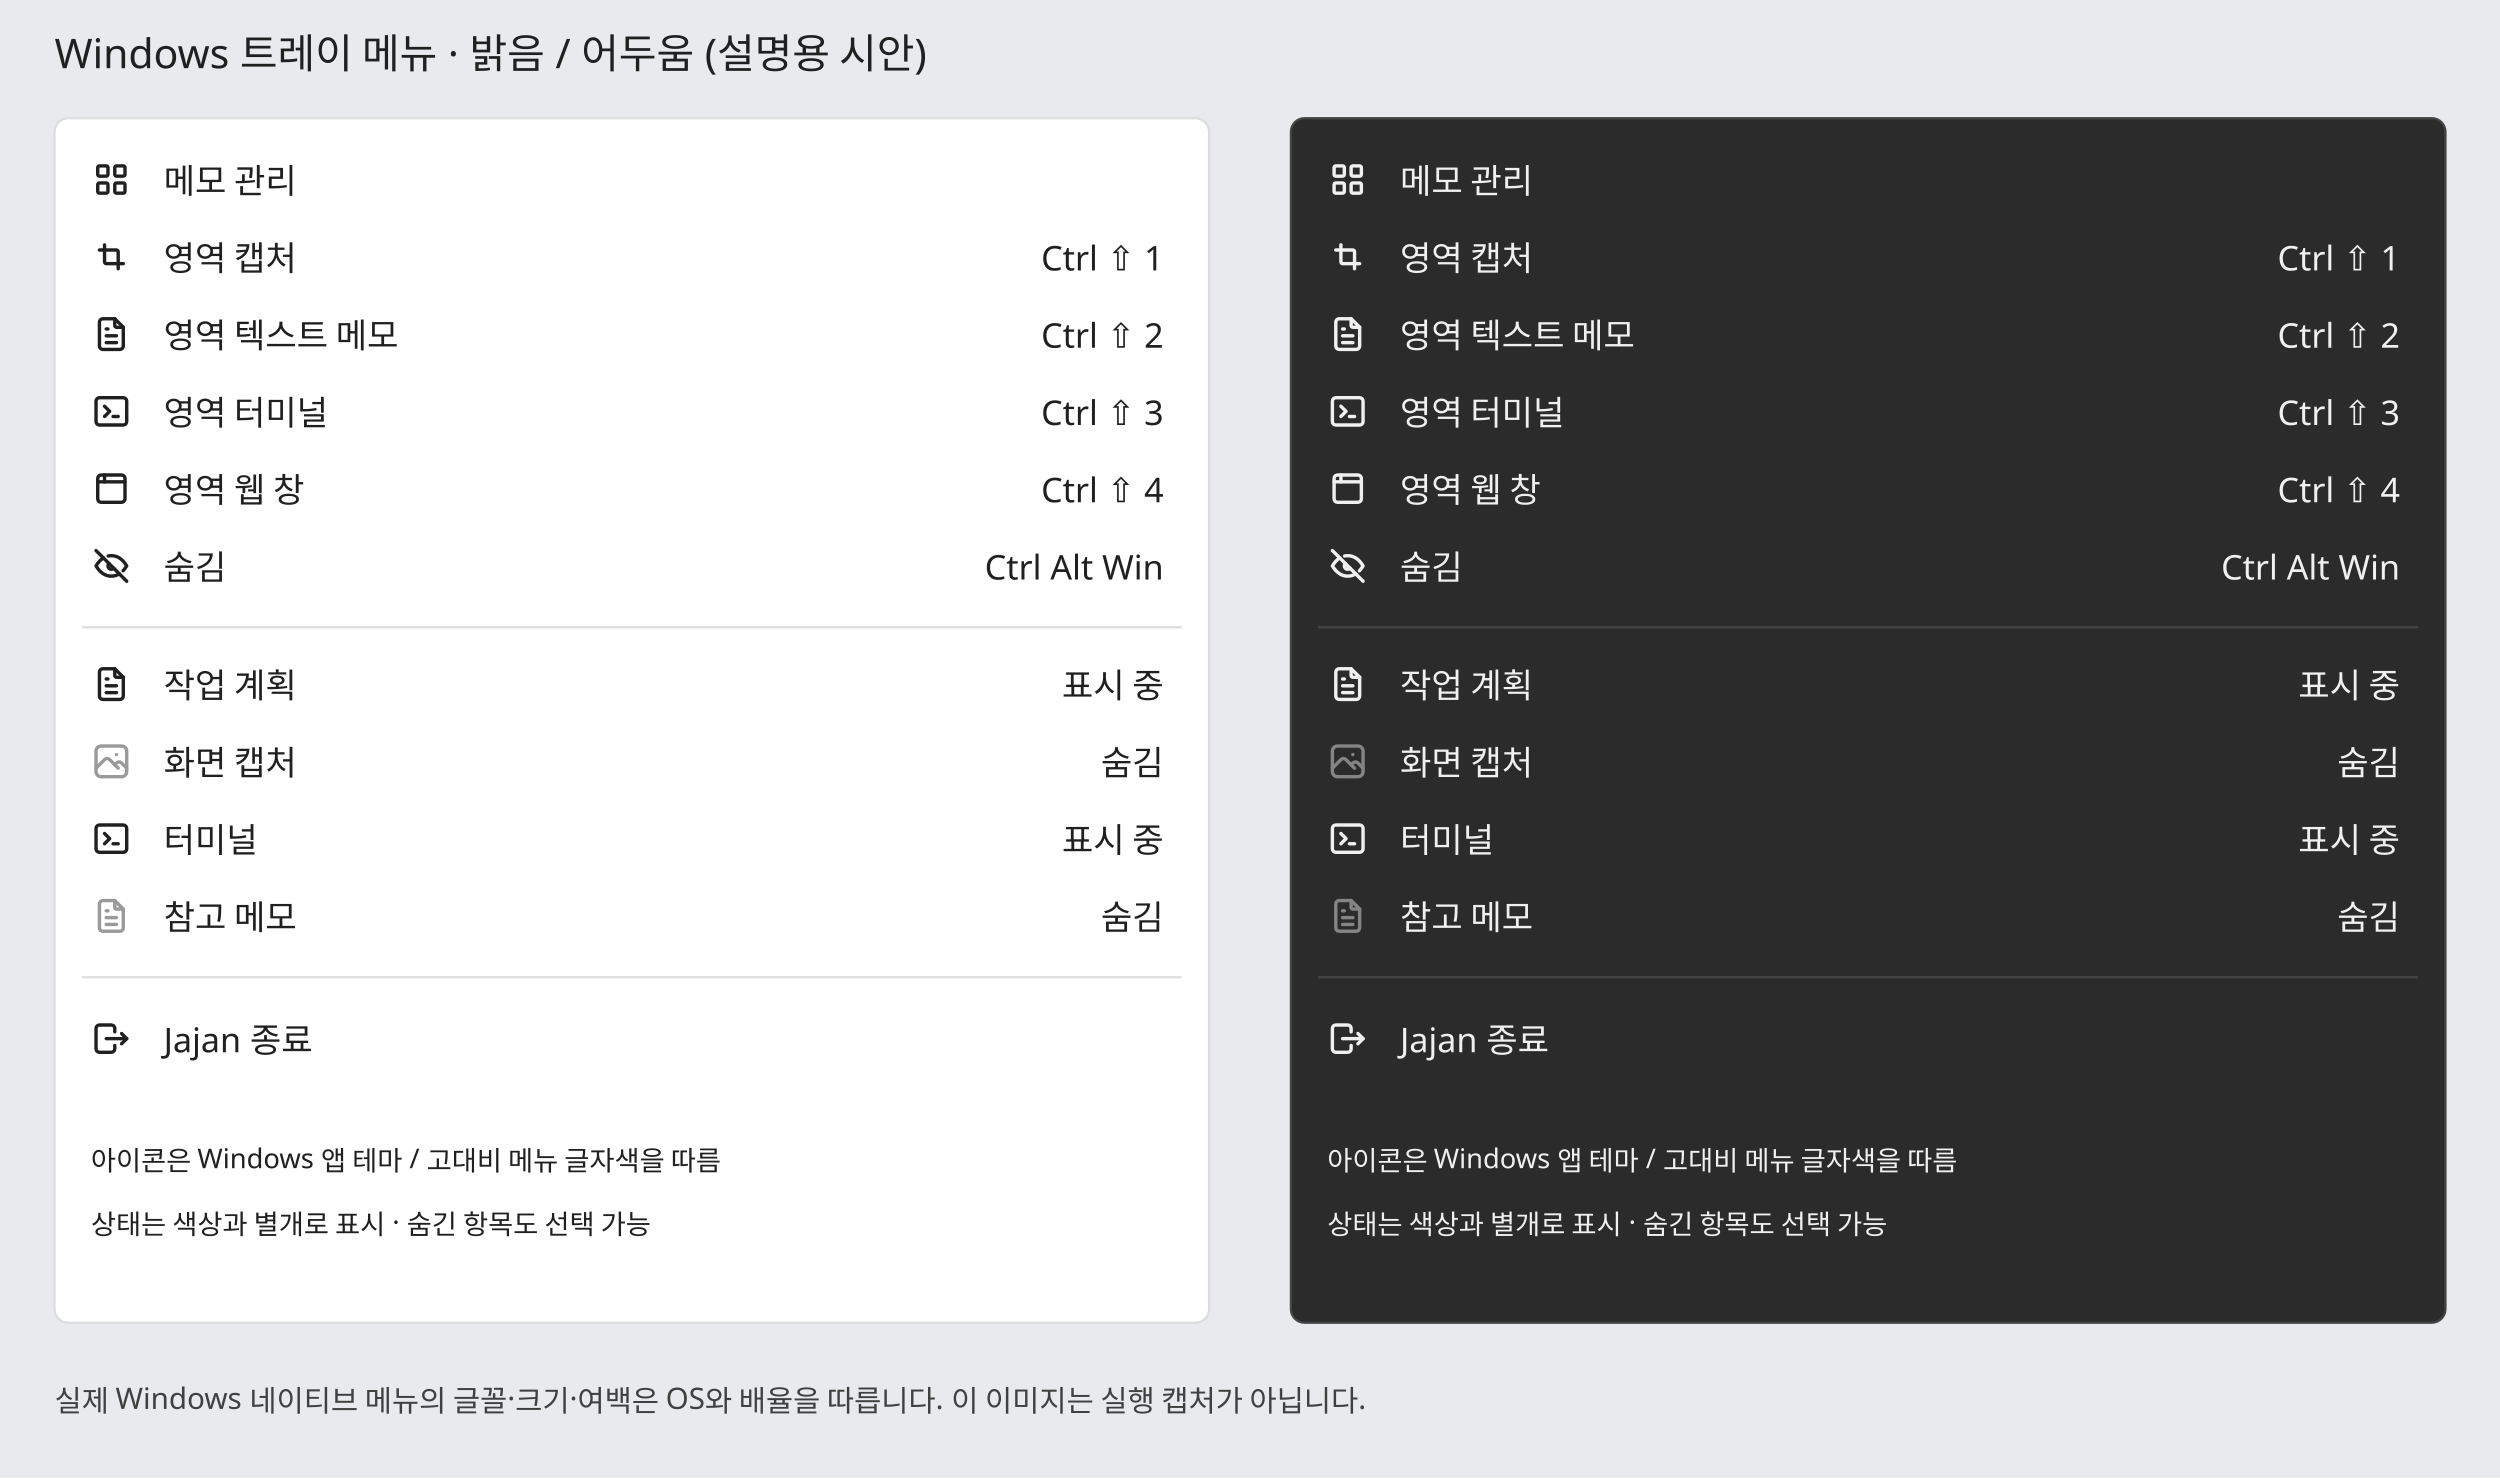
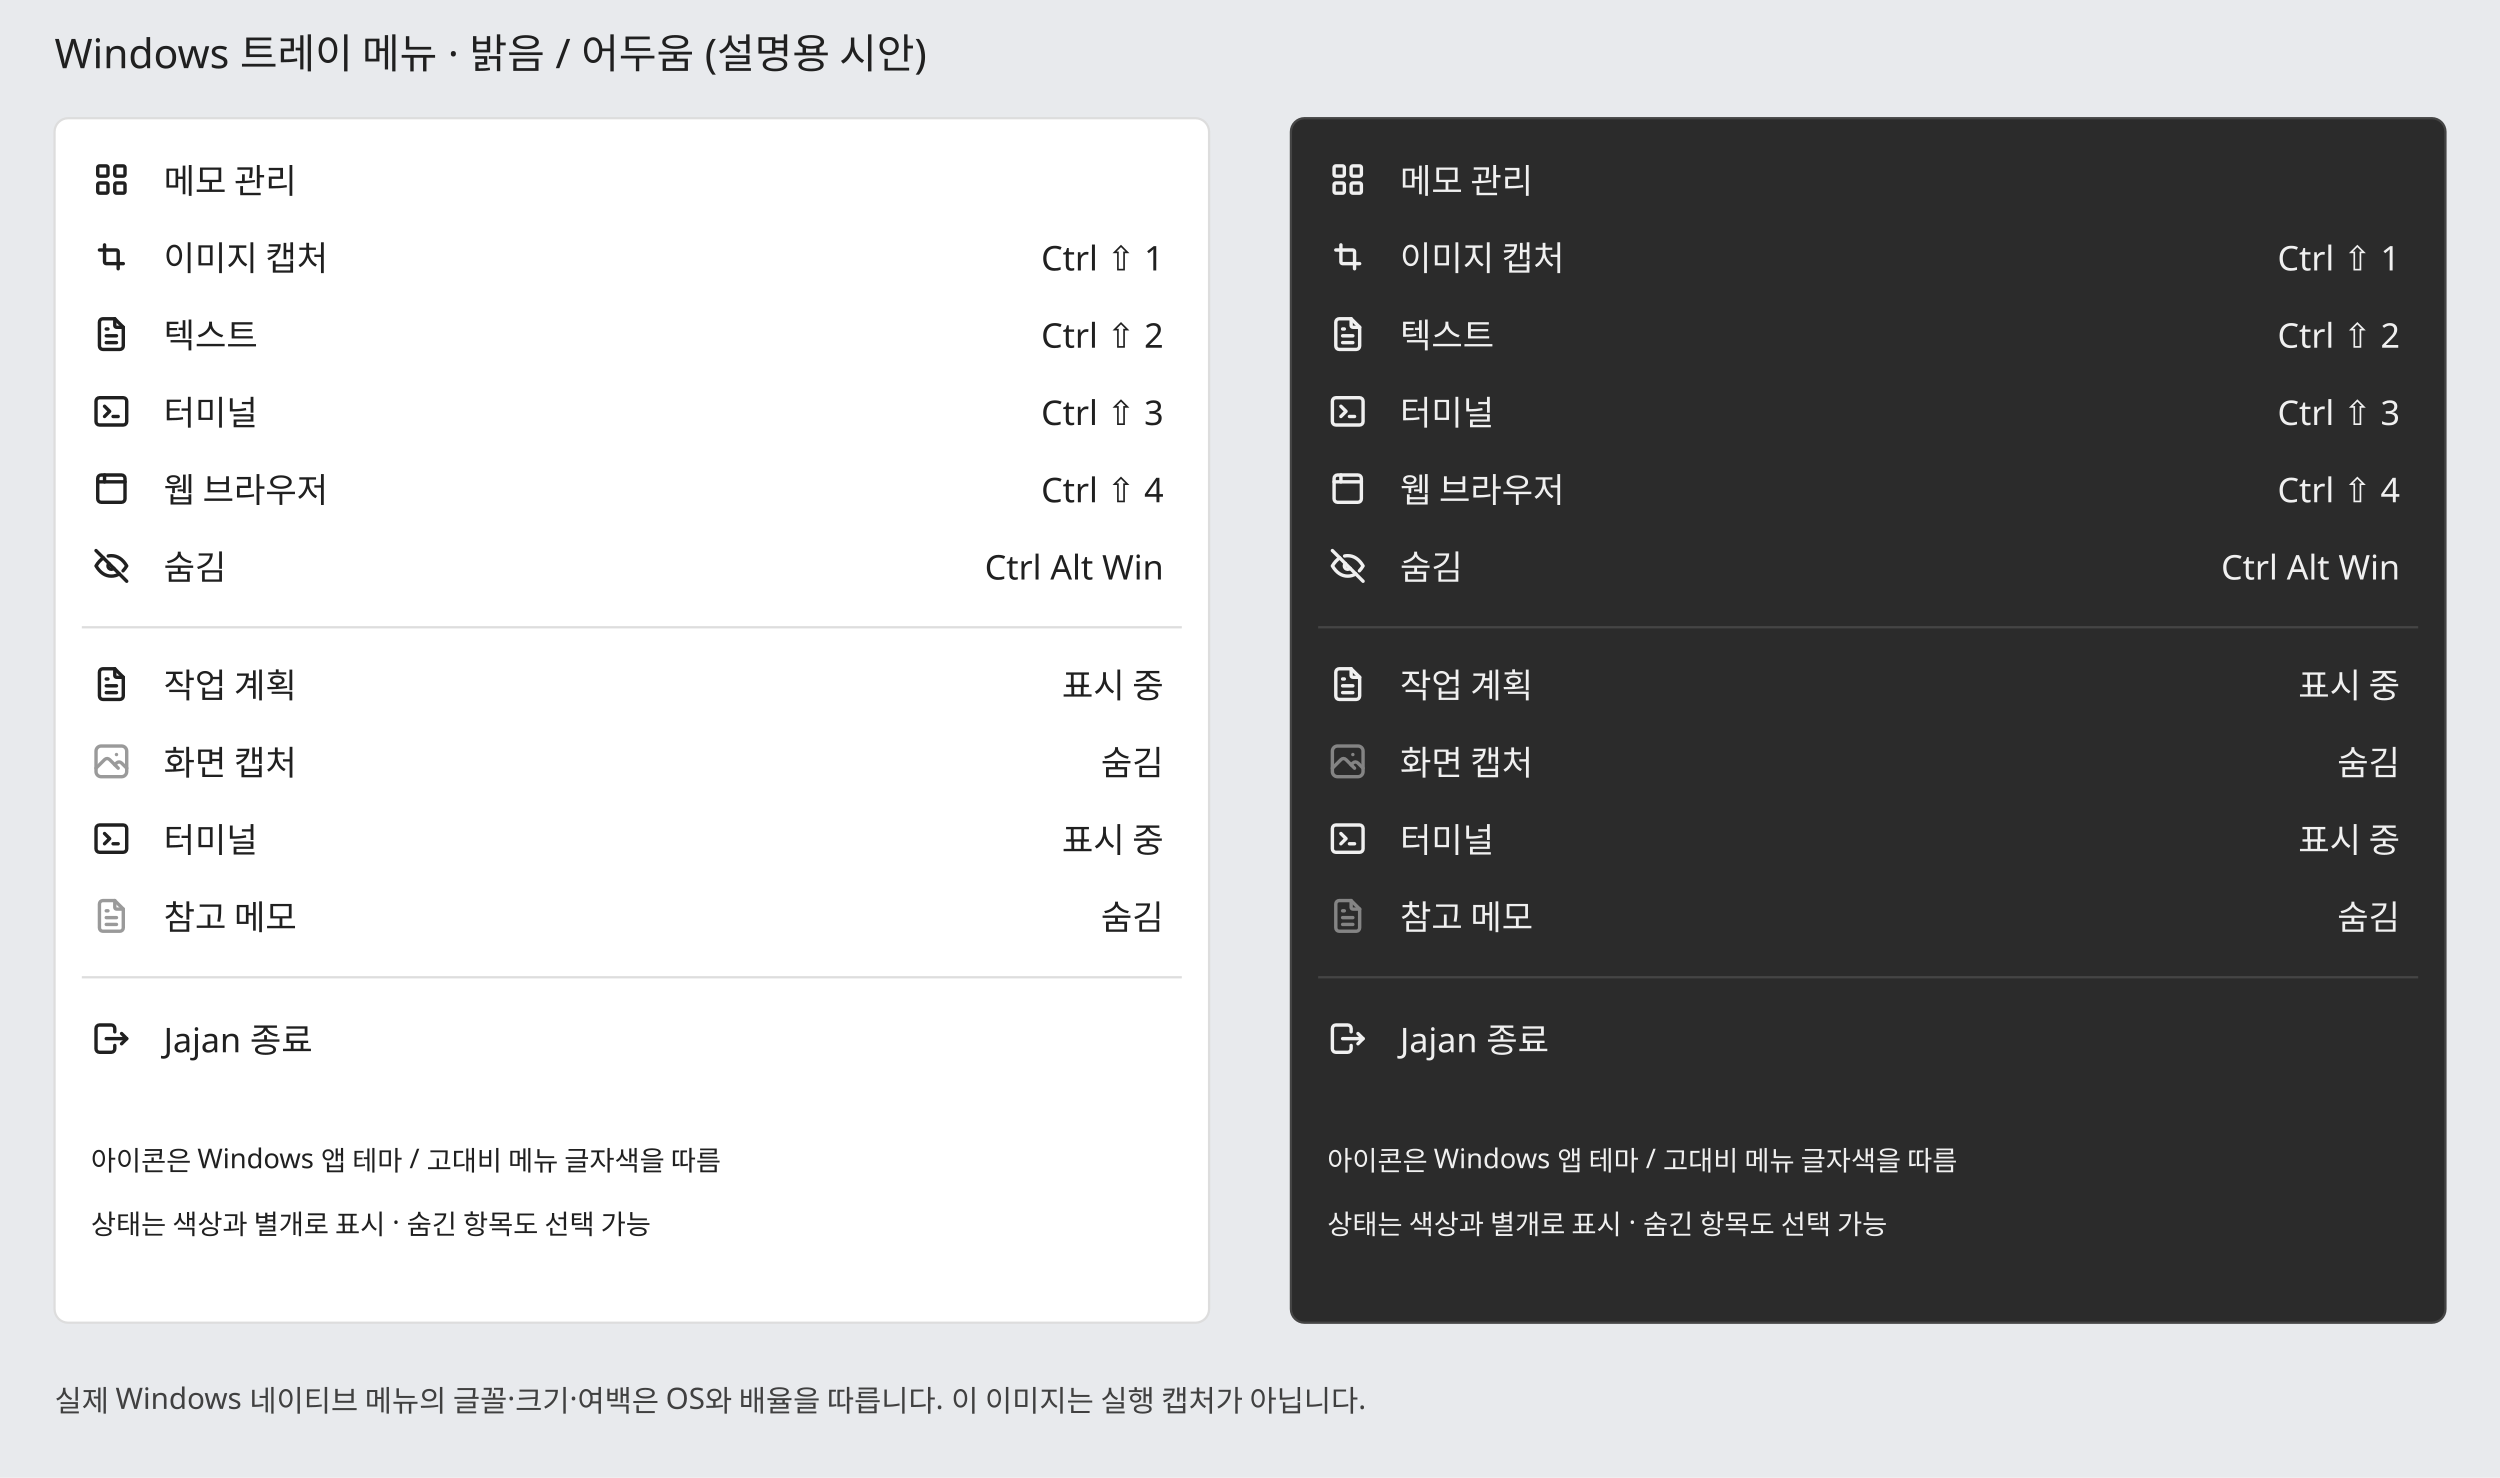
<svg xmlns="http://www.w3.org/2000/svg" width="1100" height="650" viewBox="0 0 1100 650">
  <rect width="1100" height="650" fill="#e8eaed" />
  <text x="24" y="30" font-size="18" font-family="Malgun Gothic, sans-serif" fill="#202020">Windows 트레이 메뉴 · 밝음 / 어두움 (설명용 시안)</text>
  <g transform="translate(24,52)" font-family="Malgun Gothic, sans-serif" font-size="15" fill="#202020">
    <rect width="508" height="530" rx="6" fill="#ffffff" stroke="#dddddd" />
    <svg width="18" height="18" viewBox="0 0 24 24" fill="none" stroke="#202020" stroke-width="2" stroke-linecap="round" stroke-linejoin="round" x="16" y="18" opacity="1">
      <path d="M4 4m0 1a1 1 0 0 1 1 -1h4a1 1 0 0 1 1 1v4a1 1 0 0 1 -1 1h-4a1 1 0 0 1 -1 -1z" />
      <path d="M14 4m0 1a1 1 0 0 1 1 -1h4a1 1 0 0 1 1 1v4a1 1 0 0 1 -1 1h-4a1 1 0 0 1 -1 -1z" />
      <path d="M4 14m0 1a1 1 0 0 1 1 -1h4a1 1 0 0 1 1 1v4a1 1 0 0 1 -1 1h-4a1 1 0 0 1 -1 -1z" />
      <path d="M14 14m0 1a1 1 0 0 1 1 -1h4a1 1 0 0 1 1 1v4a1 1 0 0 1 -1 1h-4a1 1 0 0 1 -1 -1z" />
    </svg>
    <text x="48" y="33">메모 관리</text>
    <svg width="18" height="18" viewBox="0 0 24 24" fill="none" stroke="#202020" stroke-width="2" stroke-linecap="round" stroke-linejoin="round" x="16" y="52" opacity="1">
      <path d="M8 5v10a1 1 0 0 0 1 1h10" />
      <path d="M5 8h10a1 1 0 0 1 1 1v10" />
    </svg>
-     <text x="48" y="67">영역 캡처</text>
+     <text x="48" y="67">이미지 캡처</text>
    <text x="488" y="67" text-anchor="end">Ctrl ⇧ 1</text>
    <svg width="18" height="18" viewBox="0 0 24 24" fill="none" stroke="#202020" stroke-width="2" stroke-linecap="round" stroke-linejoin="round" x="16" y="86" opacity="1">
      <path d="M14 3v4a1 1 0 0 0 1 1h4" />
      <path d="M17 21h-10a2 2 0 0 1 -2 -2v-14a2 2 0 0 1 2 -2h7l5 5v11a2 2 0 0 1 -2 2z" />
      <path d="M9 9l1 0" />
      <path d="M9 13l6 0" />
      <path d="M9 17l6 0" />
    </svg>
-     <text x="48" y="101">영역 텍스트 메모</text>
+     <text x="48" y="101">텍스트</text>
    <text x="488" y="101" text-anchor="end">Ctrl ⇧ 2</text>
    <svg width="18" height="18" viewBox="0 0 24 24" fill="none" stroke="#202020" stroke-width="2" stroke-linecap="round" stroke-linejoin="round" x="16" y="120" opacity="1">
      <path d="M8 9l3 3l-3 3" />
      <path d="M13 15l3 0" />
      <path d="M3 4m0 2a2 2 0 0 1 2 -2h14a2 2 0 0 1 2 2v12a2 2 0 0 1 -2 2h-14a2 2 0 0 1 -2 -2z" />
    </svg>
-     <text x="48" y="135">영역 터미널</text>
+     <text x="48" y="135">터미널</text>
    <text x="488" y="135" text-anchor="end">Ctrl ⇧ 3</text>
    <svg width="18" height="18" viewBox="0 0 24 24" fill="none" stroke="#202020" stroke-width="2" stroke-linecap="round" stroke-linejoin="round" x="16" y="154" opacity="1">
      <path d="M4 8h16" />
      <path d="M4 4m0 2a2 2 0 0 1 2 -2h12a2 2 0 0 1 2 2v12a2 2 0 0 1 -2 2h-12a2 2 0 0 1 -2 -2z" />
      <path d="M8 4v4" />
    </svg>
-     <text x="48" y="169">영역 웹 창</text>
+     <text x="48" y="169">웹 브라우저</text>
    <text x="488" y="169" text-anchor="end">Ctrl ⇧ 4</text>
    <svg width="18" height="18" viewBox="0 0 24 24" fill="none" stroke="#202020" stroke-width="2" stroke-linecap="round" stroke-linejoin="round" x="16" y="188" opacity="1">
      <path d="M10.585 10.587a2 2 0 0 0 2.829 2.828" />
      <path d="M16.681 16.673a8.717 8.717 0 0 1 -4.681 1.327c-3.6 0 -6.6 -2 -9 -6c1.272 -2.12 2.712 -3.678 4.32 -4.674m2.86 -1.146a9.055 9.055 0 0 1 1.82 -.18c3.6 0 6.6 2 9 6c-.666 1.11 -1.379 2.067 -2.138 2.87" />
      <path d="M3 3l18 18" />
    </svg>
    <text x="48" y="203">숨김</text>
    <text x="488" y="203" text-anchor="end">Ctrl Alt Win</text>
    <path d="M12 224H496" stroke="#dddddd" />
    <svg width="18" height="18" viewBox="0 0 24 24" fill="none" stroke="#202020" stroke-width="2" stroke-linecap="round" stroke-linejoin="round" x="16" y="240" opacity="1">
      <path d="M14 3v4a1 1 0 0 0 1 1h4" />
      <path d="M17 21h-10a2 2 0 0 1 -2 -2v-14a2 2 0 0 1 2 -2h7l5 5v11a2 2 0 0 1 -2 2z" />
      <path d="M9 9l1 0" />
      <path d="M9 13l6 0" />
      <path d="M9 17l6 0" />
    </svg>
    <text x="48" y="255">작업 계획</text>
    <text x="488" y="255" text-anchor="end">표시 중</text>
    <svg width="18" height="18" viewBox="0 0 24 24" fill="none" stroke="#202020" stroke-width="2" stroke-linecap="round" stroke-linejoin="round" x="16" y="274" opacity="0.45">
      <path d="M15 8h.01" />
      <path d="M3 6a3 3 0 0 1 3 -3h12a3 3 0 0 1 3 3v12a3 3 0 0 1 -3 3h-12a3 3 0 0 1 -3 -3v-12z" />
      <path d="M3 16l5 -5c.928 -.893 2.072 -.893 3 0l5 5" />
      <path d="M14 14l1 -1c.928 -.893 2.072 -.893 3 0l3 3" />
    </svg>
    <text x="48" y="289">화면 캡처</text>
    <text x="488" y="289" text-anchor="end">숨김</text>
    <svg width="18" height="18" viewBox="0 0 24 24" fill="none" stroke="#202020" stroke-width="2" stroke-linecap="round" stroke-linejoin="round" x="16" y="308" opacity="1">
      <path d="M8 9l3 3l-3 3" />
      <path d="M13 15l3 0" />
      <path d="M3 4m0 2a2 2 0 0 1 2 -2h14a2 2 0 0 1 2 2v12a2 2 0 0 1 -2 2h-14a2 2 0 0 1 -2 -2z" />
    </svg>
    <text x="48" y="323">터미널</text>
    <text x="488" y="323" text-anchor="end">표시 중</text>
    <svg width="18" height="18" viewBox="0 0 24 24" fill="none" stroke="#202020" stroke-width="2" stroke-linecap="round" stroke-linejoin="round" x="16" y="342" opacity="0.45">
      <path d="M14 3v4a1 1 0 0 0 1 1h4" />
      <path d="M17 21h-10a2 2 0 0 1 -2 -2v-14a2 2 0 0 1 2 -2h7l5 5v11a2 2 0 0 1 -2 2z" />
      <path d="M9 9l1 0" />
      <path d="M9 13l6 0" />
      <path d="M9 17l6 0" />
    </svg>
    <text x="48" y="357">참고 메모</text>
    <text x="488" y="357" text-anchor="end">숨김</text>
    <path d="M12 378H496" stroke="#dddddd" />
    <svg width="18" height="18" viewBox="0 0 24 24" fill="none" stroke="#202020" stroke-width="2" stroke-linecap="round" stroke-linejoin="round" x="16" y="396" opacity="1">
      <path d="M14 8v-2a2 2 0 0 0 -2 -2h-7a2 2 0 0 0 -2 2v12a2 2 0 0 0 2 2h7a2 2 0 0 0 2 -2v-2" />
      <path d="M9 12h12l-3 -3" />
      <path d="M18 15l3 -3" />
    </svg>
    <text x="48" y="411">Jajan 종료</text>
    <text x="16" y="463" font-size="12">아이콘은 Windows 앱 테마 / 고대비 메뉴 글자색을 따름</text>
    <text x="16" y="491" font-size="12">상태는 색상과 별개로 표시 · 숨긴 항목도 선택 가능</text>
  </g>
  <g transform="translate(568,52)" font-family="Malgun Gothic, sans-serif" font-size="15" fill="#f0f0f0">
    <rect width="508" height="530" rx="6" fill="#2b2b2b" stroke="#454545" />
    <svg width="18" height="18" viewBox="0 0 24 24" fill="none" stroke="#f0f0f0" stroke-width="2" stroke-linecap="round" stroke-linejoin="round" x="16" y="18" opacity="1">
      <path d="M4 4m0 1a1 1 0 0 1 1 -1h4a1 1 0 0 1 1 1v4a1 1 0 0 1 -1 1h-4a1 1 0 0 1 -1 -1z" />
      <path d="M14 4m0 1a1 1 0 0 1 1 -1h4a1 1 0 0 1 1 1v4a1 1 0 0 1 -1 1h-4a1 1 0 0 1 -1 -1z" />
      <path d="M4 14m0 1a1 1 0 0 1 1 -1h4a1 1 0 0 1 1 1v4a1 1 0 0 1 -1 1h-4a1 1 0 0 1 -1 -1z" />
      <path d="M14 14m0 1a1 1 0 0 1 1 -1h4a1 1 0 0 1 1 1v4a1 1 0 0 1 -1 1h-4a1 1 0 0 1 -1 -1z" />
    </svg>
    <text x="48" y="33">메모 관리</text>
    <svg width="18" height="18" viewBox="0 0 24 24" fill="none" stroke="#f0f0f0" stroke-width="2" stroke-linecap="round" stroke-linejoin="round" x="16" y="52" opacity="1">
      <path d="M8 5v10a1 1 0 0 0 1 1h10" />
      <path d="M5 8h10a1 1 0 0 1 1 1v10" />
    </svg>
-     <text x="48" y="67">영역 캡처</text>
+     <text x="48" y="67">이미지 캡처</text>
    <text x="488" y="67" text-anchor="end">Ctrl ⇧ 1</text>
    <svg width="18" height="18" viewBox="0 0 24 24" fill="none" stroke="#f0f0f0" stroke-width="2" stroke-linecap="round" stroke-linejoin="round" x="16" y="86" opacity="1">
      <path d="M14 3v4a1 1 0 0 0 1 1h4" />
      <path d="M17 21h-10a2 2 0 0 1 -2 -2v-14a2 2 0 0 1 2 -2h7l5 5v11a2 2 0 0 1 -2 2z" />
      <path d="M9 9l1 0" />
      <path d="M9 13l6 0" />
      <path d="M9 17l6 0" />
    </svg>
-     <text x="48" y="101">영역 텍스트 메모</text>
+     <text x="48" y="101">텍스트</text>
    <text x="488" y="101" text-anchor="end">Ctrl ⇧ 2</text>
    <svg width="18" height="18" viewBox="0 0 24 24" fill="none" stroke="#f0f0f0" stroke-width="2" stroke-linecap="round" stroke-linejoin="round" x="16" y="120" opacity="1">
      <path d="M8 9l3 3l-3 3" />
      <path d="M13 15l3 0" />
      <path d="M3 4m0 2a2 2 0 0 1 2 -2h14a2 2 0 0 1 2 2v12a2 2 0 0 1 -2 2h-14a2 2 0 0 1 -2 -2z" />
    </svg>
-     <text x="48" y="135">영역 터미널</text>
+     <text x="48" y="135">터미널</text>
    <text x="488" y="135" text-anchor="end">Ctrl ⇧ 3</text>
    <svg width="18" height="18" viewBox="0 0 24 24" fill="none" stroke="#f0f0f0" stroke-width="2" stroke-linecap="round" stroke-linejoin="round" x="16" y="154" opacity="1">
      <path d="M4 8h16" />
      <path d="M4 4m0 2a2 2 0 0 1 2 -2h12a2 2 0 0 1 2 2v12a2 2 0 0 1 -2 2h-12a2 2 0 0 1 -2 -2z" />
      <path d="M8 4v4" />
    </svg>
-     <text x="48" y="169">영역 웹 창</text>
+     <text x="48" y="169">웹 브라우저</text>
    <text x="488" y="169" text-anchor="end">Ctrl ⇧ 4</text>
    <svg width="18" height="18" viewBox="0 0 24 24" fill="none" stroke="#f0f0f0" stroke-width="2" stroke-linecap="round" stroke-linejoin="round" x="16" y="188" opacity="1">
      <path d="M10.585 10.587a2 2 0 0 0 2.829 2.828" />
      <path d="M16.681 16.673a8.717 8.717 0 0 1 -4.681 1.327c-3.6 0 -6.6 -2 -9 -6c1.272 -2.12 2.712 -3.678 4.32 -4.674m2.86 -1.146a9.055 9.055 0 0 1 1.82 -.18c3.6 0 6.6 2 9 6c-.666 1.11 -1.379 2.067 -2.138 2.87" />
      <path d="M3 3l18 18" />
    </svg>
    <text x="48" y="203">숨김</text>
    <text x="488" y="203" text-anchor="end">Ctrl Alt Win</text>
    <path d="M12 224H496" stroke="#454545" />
    <svg width="18" height="18" viewBox="0 0 24 24" fill="none" stroke="#f0f0f0" stroke-width="2" stroke-linecap="round" stroke-linejoin="round" x="16" y="240" opacity="1">
      <path d="M14 3v4a1 1 0 0 0 1 1h4" />
      <path d="M17 21h-10a2 2 0 0 1 -2 -2v-14a2 2 0 0 1 2 -2h7l5 5v11a2 2 0 0 1 -2 2z" />
      <path d="M9 9l1 0" />
      <path d="M9 13l6 0" />
      <path d="M9 17l6 0" />
    </svg>
    <text x="48" y="255">작업 계획</text>
    <text x="488" y="255" text-anchor="end">표시 중</text>
    <svg width="18" height="18" viewBox="0 0 24 24" fill="none" stroke="#f0f0f0" stroke-width="2" stroke-linecap="round" stroke-linejoin="round" x="16" y="274" opacity="0.45">
      <path d="M15 8h.01" />
      <path d="M3 6a3 3 0 0 1 3 -3h12a3 3 0 0 1 3 3v12a3 3 0 0 1 -3 3h-12a3 3 0 0 1 -3 -3v-12z" />
      <path d="M3 16l5 -5c.928 -.893 2.072 -.893 3 0l5 5" />
      <path d="M14 14l1 -1c.928 -.893 2.072 -.893 3 0l3 3" />
    </svg>
    <text x="48" y="289">화면 캡처</text>
    <text x="488" y="289" text-anchor="end">숨김</text>
    <svg width="18" height="18" viewBox="0 0 24 24" fill="none" stroke="#f0f0f0" stroke-width="2" stroke-linecap="round" stroke-linejoin="round" x="16" y="308" opacity="1">
      <path d="M8 9l3 3l-3 3" />
      <path d="M13 15l3 0" />
      <path d="M3 4m0 2a2 2 0 0 1 2 -2h14a2 2 0 0 1 2 2v12a2 2 0 0 1 -2 2h-14a2 2 0 0 1 -2 -2z" />
    </svg>
    <text x="48" y="323">터미널</text>
    <text x="488" y="323" text-anchor="end">표시 중</text>
    <svg width="18" height="18" viewBox="0 0 24 24" fill="none" stroke="#f0f0f0" stroke-width="2" stroke-linecap="round" stroke-linejoin="round" x="16" y="342" opacity="0.45">
      <path d="M14 3v4a1 1 0 0 0 1 1h4" />
      <path d="M17 21h-10a2 2 0 0 1 -2 -2v-14a2 2 0 0 1 2 -2h7l5 5v11a2 2 0 0 1 -2 2z" />
      <path d="M9 9l1 0" />
      <path d="M9 13l6 0" />
      <path d="M9 17l6 0" />
    </svg>
    <text x="48" y="357">참고 메모</text>
    <text x="488" y="357" text-anchor="end">숨김</text>
    <path d="M12 378H496" stroke="#454545" />
    <svg width="18" height="18" viewBox="0 0 24 24" fill="none" stroke="#f0f0f0" stroke-width="2" stroke-linecap="round" stroke-linejoin="round" x="16" y="396" opacity="1">
      <path d="M14 8v-2a2 2 0 0 0 -2 -2h-7a2 2 0 0 0 -2 2v12a2 2 0 0 0 2 2h7a2 2 0 0 0 2 -2v-2" />
      <path d="M9 12h12l-3 -3" />
      <path d="M18 15l3 -3" />
    </svg>
    <text x="48" y="411">Jajan 종료</text>
    <text x="16" y="463" font-size="12">아이콘은 Windows 앱 테마 / 고대비 메뉴 글자색을 따름</text>
    <text x="16" y="491" font-size="12">상태는 색상과 별개로 표시 · 숨긴 항목도 선택 가능</text>
  </g>
  <text x="24" y="621" font-size="13" font-family="Malgun Gothic, sans-serif" fill="#404040">실제 Windows 네이티브 메뉴의 글꼴·크기·여백은 OS와 배율을 따릅니다. 이 이미지는 실행 캡처가 아닙니다.</text>
</svg>
